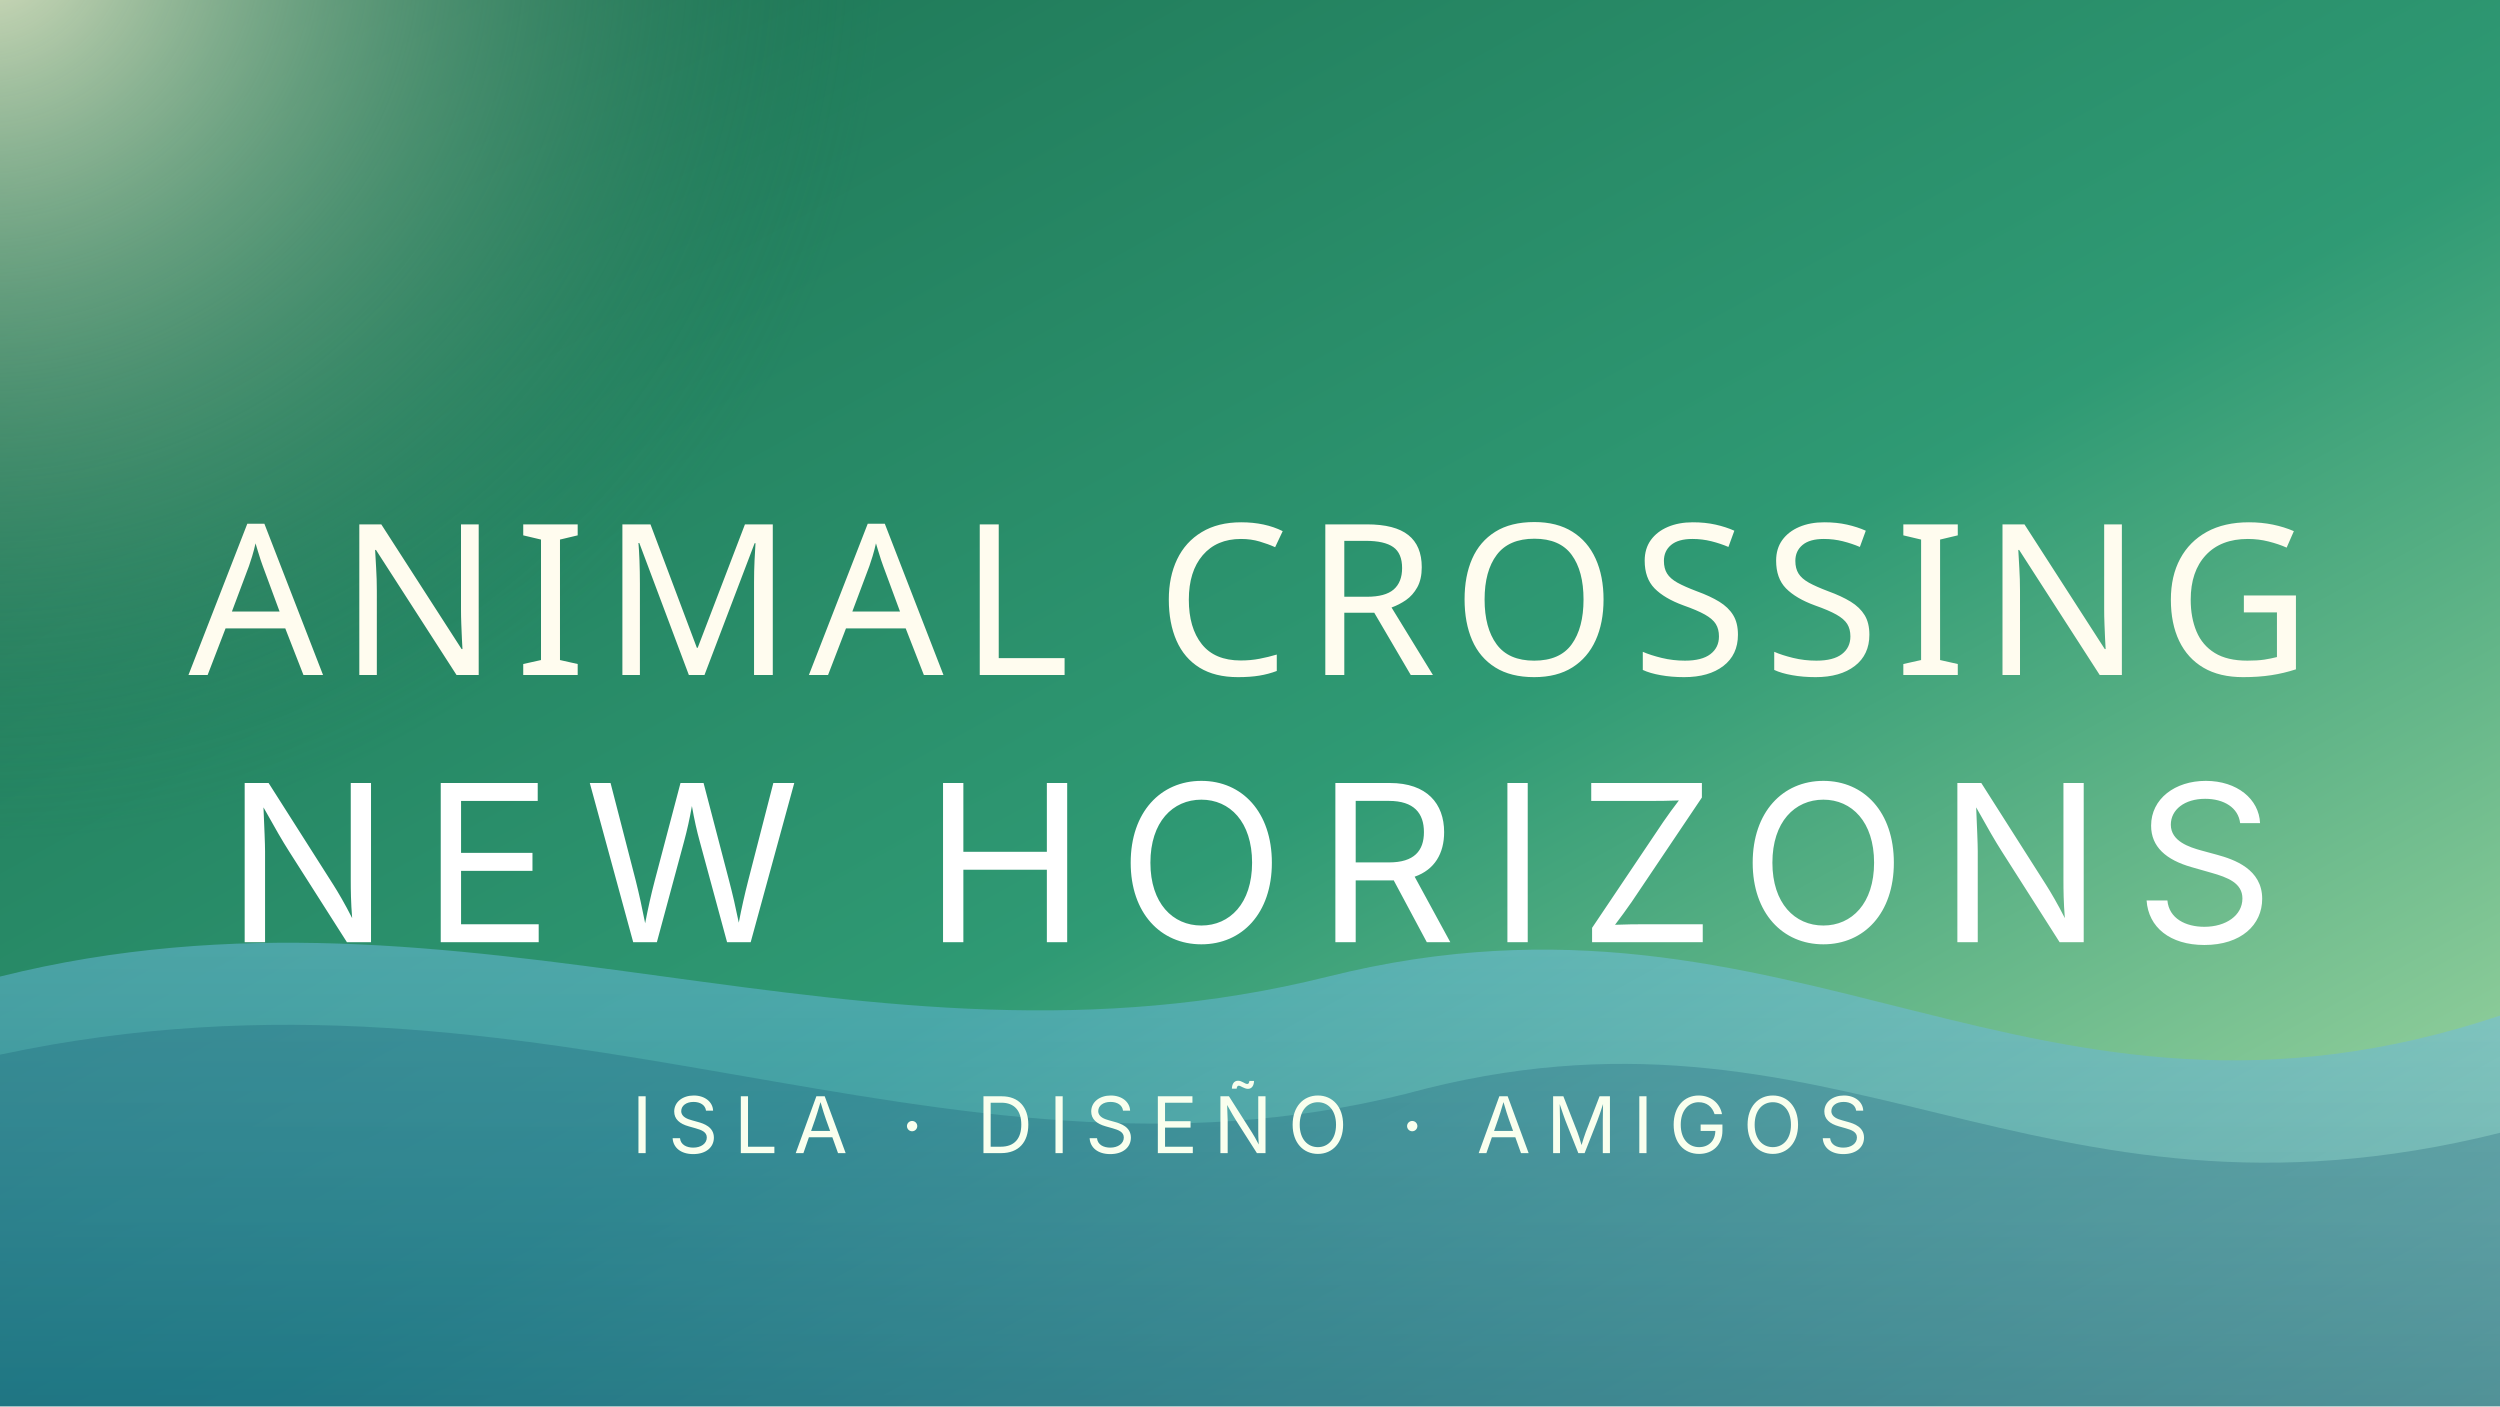
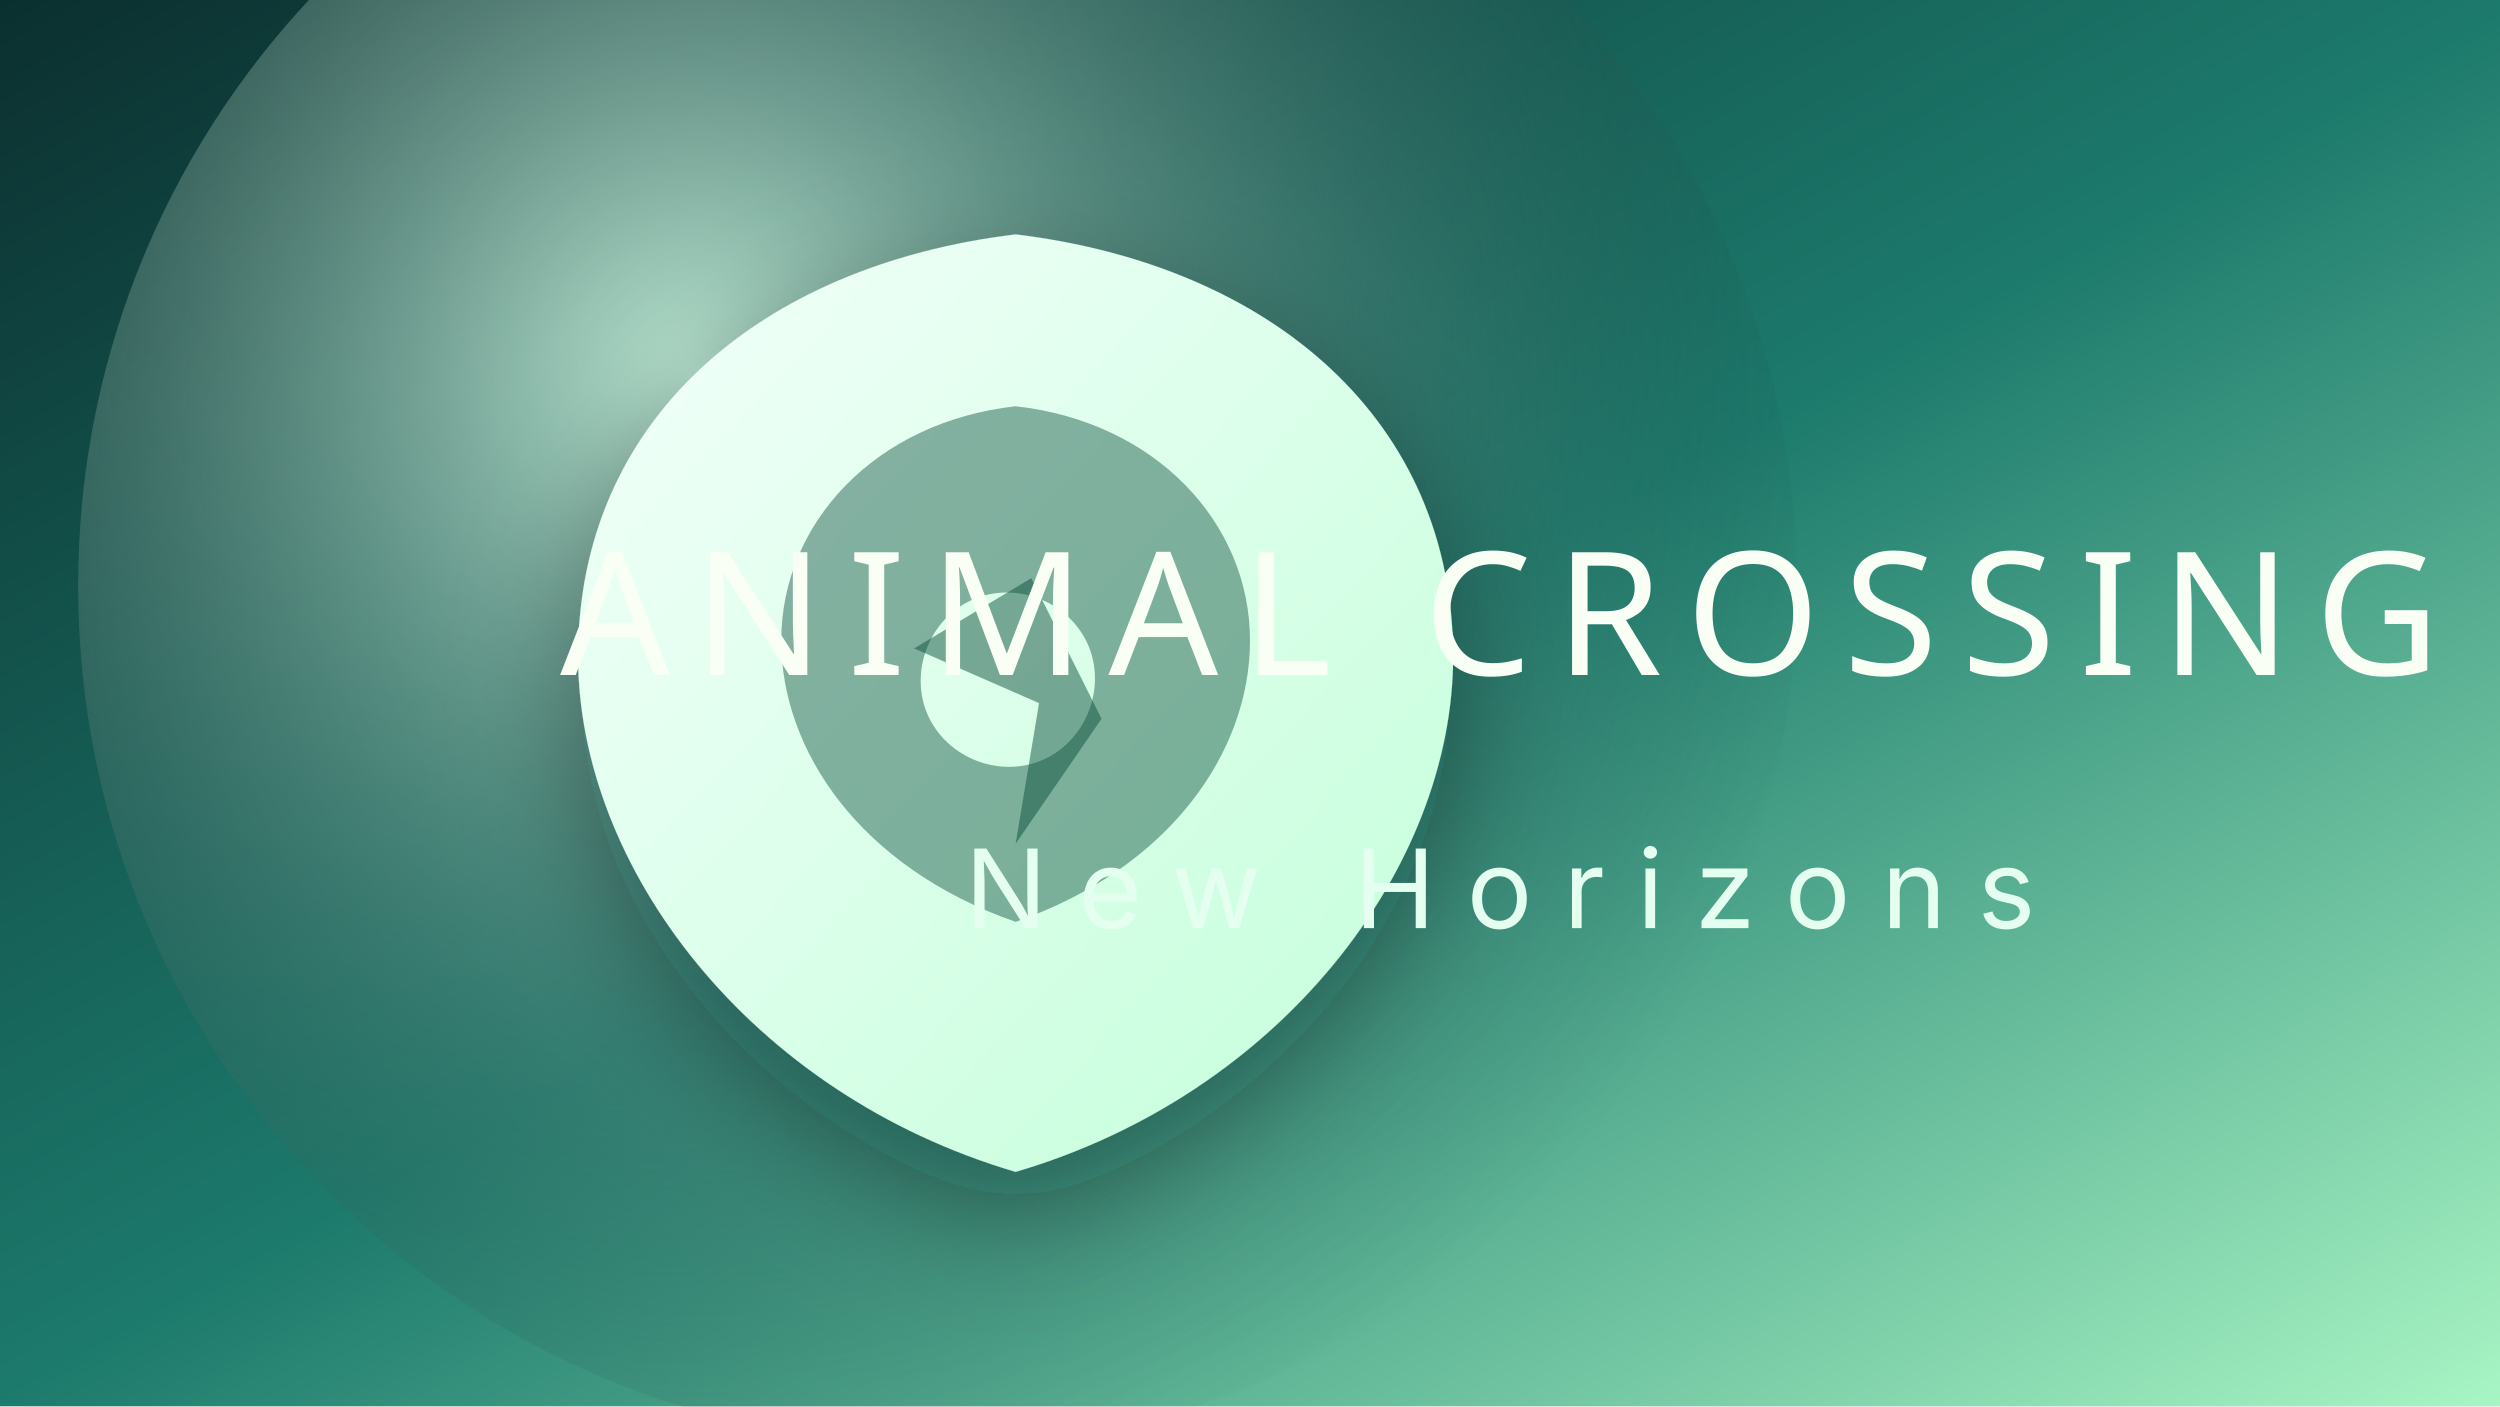
- <svg xmlns="http://www.w3.org/2000/svg" width="640" height="360" viewBox="0 0 640 360">
+ <svg xmlns="http://www.w3.org/2000/svg" width="640" height="360" viewBox="0 0 640 360" role="img" aria-labelledby="title desc">
  <defs>
    <linearGradient id="acnh-bg" x1="0%" y1="0%" x2="100%" y2="100%">
-       <stop offset="0%" stop-color="#1b6f50" />
-       <stop offset="55%" stop-color="#2f9a74" />
-       <stop offset="100%" stop-color="#b2e0a8" />
+       <stop offset="0%" stop-color="#0b2f2f" />
+       <stop offset="50%" stop-color="#1c7a6c" />
+       <stop offset="100%" stop-color="#a8f5c4" />
    </linearGradient>
-     <radialGradient id="acnh-sun" cx="15%" cy="20%" r="65%">
-       <stop offset="0%" stop-color="#fff7d6" stop-opacity="0.85" />
-       <stop offset="100%" stop-color="#1b6f50" stop-opacity="0" />
+     <radialGradient id="acnh-glow" cx="36%" cy="38%" r="68%">
+       <stop offset="0%" stop-color="#d8ffe9" stop-opacity="0.85" />
+       <stop offset="100%" stop-color="#0b2f2f" stop-opacity="0" />
    </radialGradient>
-     <linearGradient id="acnh-wave" x1="0%" y1="0%" x2="0%" y2="100%">
-       <stop offset="0%" stop-color="#7fc8ff" stop-opacity="0.75" />
-       <stop offset="100%" stop-color="#1a6ea4" stop-opacity="0.9" />
+     <linearGradient id="acnh-leaf" x1="0%" y1="0%" x2="100%" y2="100%">
+       <stop offset="0%" stop-color="#f4fffb" />
+       <stop offset="100%" stop-color="#c2ffd9" />
    </linearGradient>
+     <filter id="acnh-shadow" x="-20%" y="-20%" width="140%" height="140%">
+       <feDropShadow dx="0" dy="10" stdDeviation="16" flood-color="#0b1e1e" flood-opacity="0.4" />
+     </filter>
  </defs>
  <rect width="640" height="360" fill="url(#acnh-bg)" />
-   <circle cx="120" cy="90" r="180" fill="url(#acnh-sun)" />
-   <path d="M0 250 C120 220 220 280 340 250 C460 220 520 300 640 260 L640 360 L0 360 Z" fill="url(#acnh-wave)" opacity="0.55" />
-   <path d="M0 270 C140 240 240 310 360 280 C470 250 520 320 640 290 L640 360 L0 360 Z" fill="#0f4f6b" opacity="0.25" />
-   <text x="50%" y="48%" text-anchor="middle" font-family="'Fredoka One','Segoe UI',sans-serif" font-size="54" fill="#fffcef" letter-spacing="4">
+   <circle cx="240" cy="150" r="220" fill="url(#acnh-glow)" />
+   <g transform="translate(140 60)" filter="url(#acnh-shadow)">
+     <path d="M120 0c66 8 112 48 112 108 0 54-44 112-112 132-68-20-112-78-112-132C8 48 54 8 120 0z" fill="url(#acnh-leaf)" />
+     <path d="M120 44c-36 4-60 30-60 60 0 28 20 58 60 72 40-14 60-44 60-72 0-30-24-56-60-60zm-6 48c12-2 24 6 26 18 2 12-6 24-18 26-12 2-24-6-26-18-2-12 6-24 18-26z" fill="#0b503e" opacity="0.45" />
+     <path d="M124 88l18 36-22 32 6-36-32-14z" fill="#0b503e" opacity="0.5" />
+   </g>
+   <text x="60%" y="48%" text-anchor="middle" font-family="'Orbitron','Segoe UI',sans-serif" font-size="44" fill="#f9fff4" letter-spacing="6">
    ANIMAL CROSSING
  </text>
-   <text x="50%" y="67%" text-anchor="middle" font-family="'Inter','Segoe UI',sans-serif" font-size="56" fill="#ffffff" letter-spacing="8">
-     NEW HORIZONS
-   </text>
-   <text x="50%" y="82%" text-anchor="middle" font-family="'Inter','Segoe UI',sans-serif" font-size="20" fill="#f9ffee" letter-spacing="4">
-     ISLA · DISEÑO · AMIGOS
+   <text x="60%" y="66%" text-anchor="middle" font-family="'Inter','Segoe UI',sans-serif" font-size="28" fill="#e4ffef" letter-spacing="8" style="text-transform:uppercase;">
+     New Horizons
  </text>
</svg>
